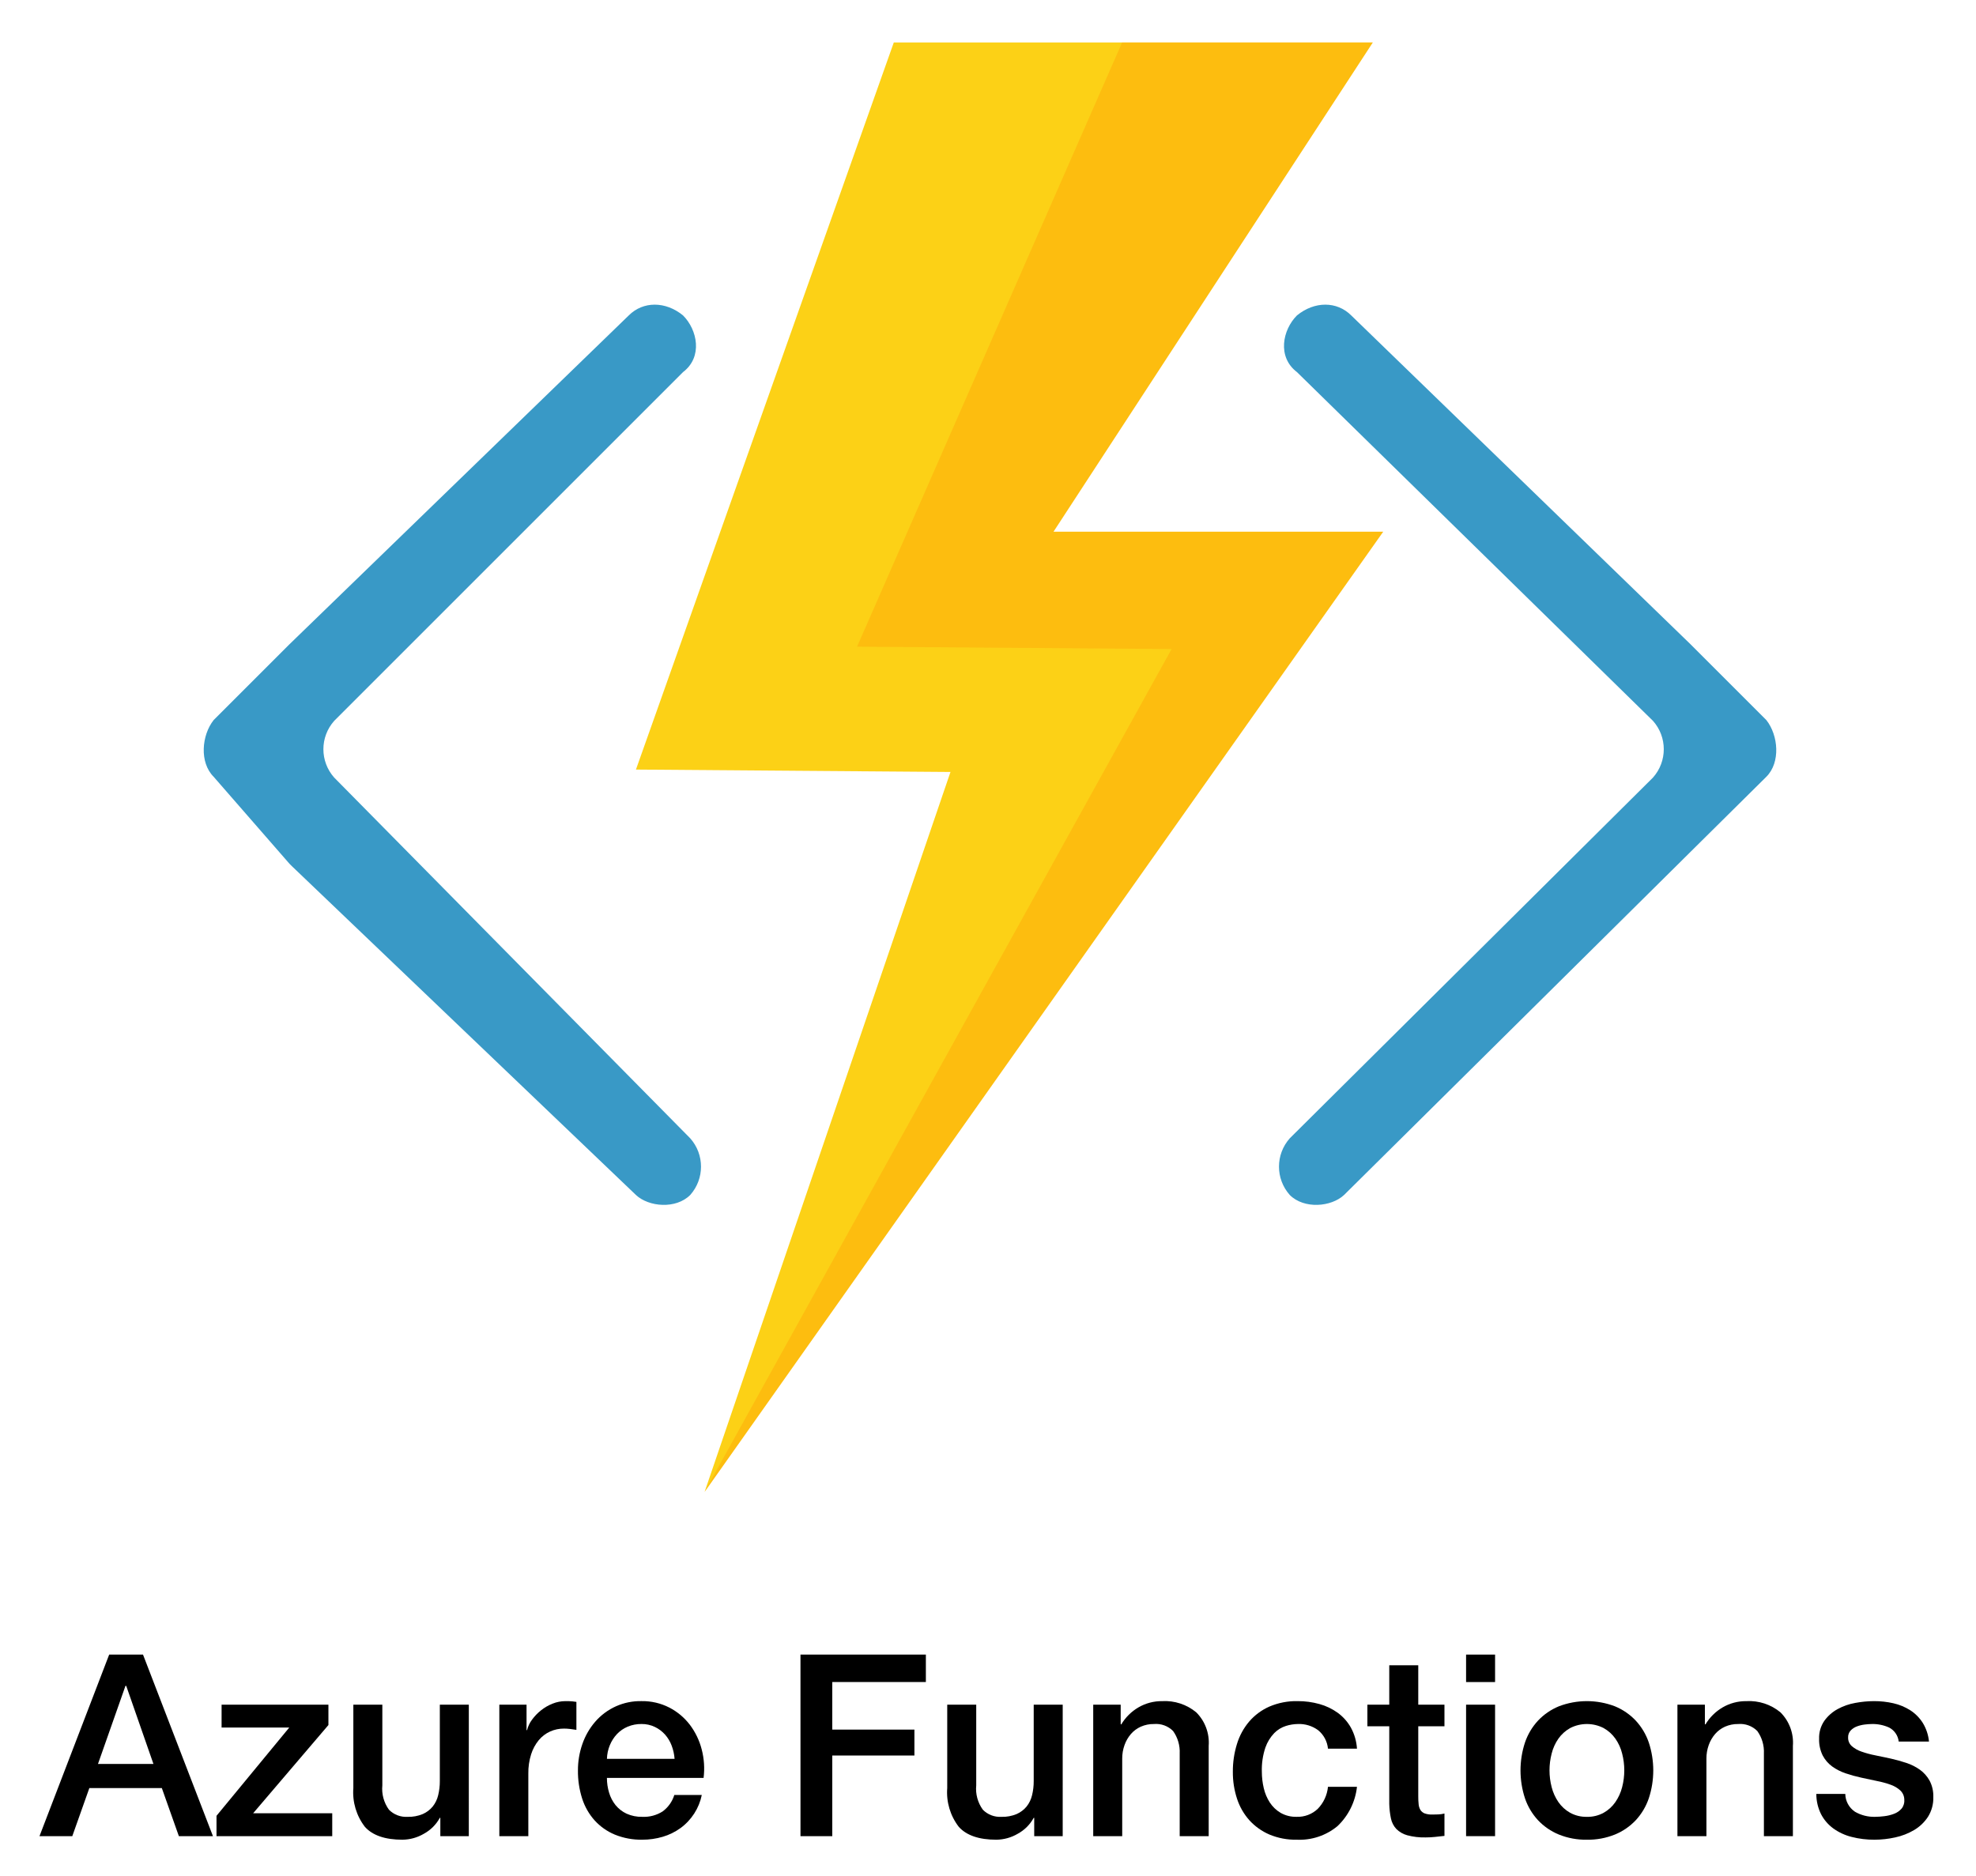
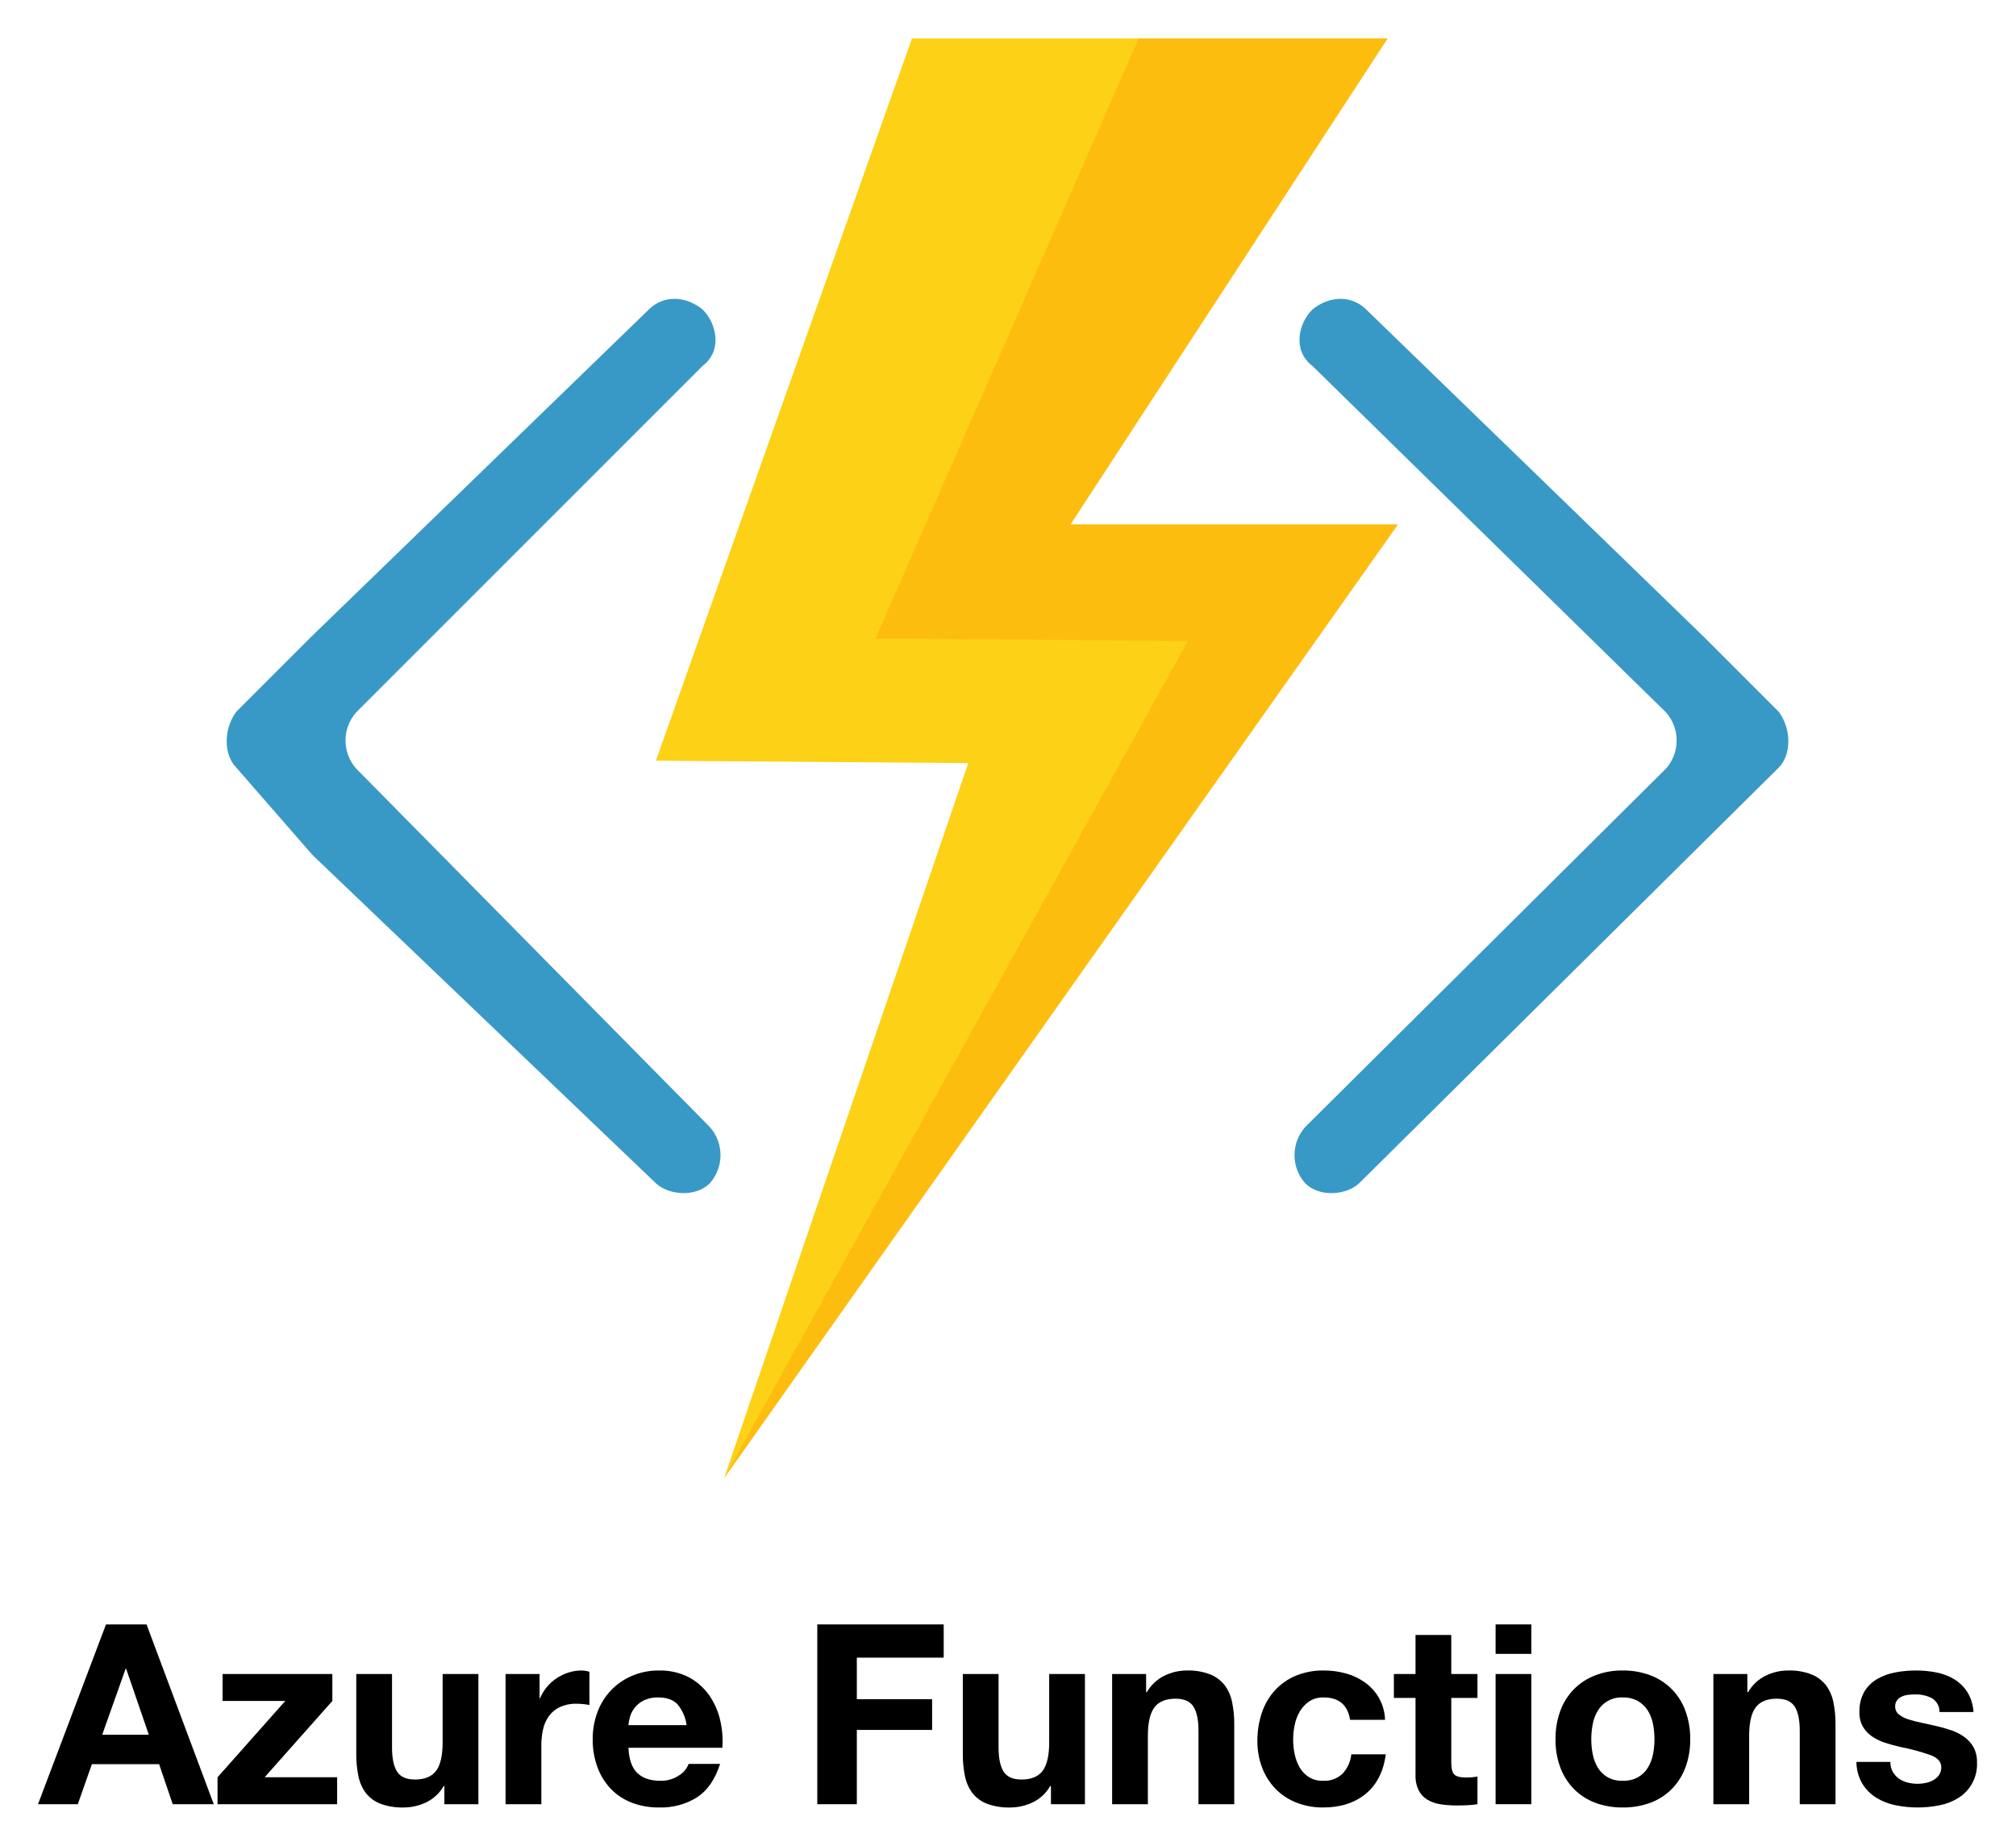
- <svg xmlns="http://www.w3.org/2000/svg" id="Layer_1" data-name="Layer 1" viewBox="18.24 21.48 247.52 235.04">
+ <svg xmlns="http://www.w3.org/2000/svg" id="Layer_1" data-name="Layer 1" viewBox="71.9 -3.2 577.2 528.32">
  <defs>
-     <style>.cls-1{fill:#3999c6;}.cls-2{fill:#fcd116;}.cls-3{opacity:0.3;}.cls-3,.cls-5{isolation:isolate;}.cls-4{fill:#ff8c00;}</style>
+     <style>.cls-1{fill:#3999c6;}.cls-2{fill:#fcd116;}.cls-3{opacity:0.3;}.cls-4{fill:#ff8c00;}</style>
  </defs>
-   <path class="cls-1" d="M239.5,118.8c1.8-1.8,1.5-5.2,0-7.1l-9.5-9.5L187.5,61c-1.8-1.8-4.6-1.8-6.8,0h0c-1.8,1.8-2.5,5.2,0,7.1l44.6,43.7a5.342,5.342,0,0,1,0,7.1l-45.5,45.2a5.342,5.342,0,0,0,0,7.1h0c1.8,1.8,5.2,1.5,6.8,0l42.2-41.8.3-.3Z" />
-   <path class="cls-1" d="M45,118.8c-1.8-1.8-1.5-5.2,0-7.1l9.5-9.5L97,61c1.8-1.8,4.6-1.8,6.8,0h0c1.8,1.8,2.5,5.2,0,7.1L60.1,111.8a5.342,5.342,0,0,0,0,7.1l44.6,45.2a5.342,5.342,0,0,1,0,7.1h0c-1.8,1.8-5.2,1.5-6.8,0L54.8,130l-.3-.3Z" />
-   <polygon class="cls-2" points="190.2 26.8 130.2 26.8 97.9 117.9 137.3 118.2 106.5 208.4 191.5 88.1 150.2 88.1 190.2 26.8" />
+   <path d="M113.853,461.847l19.248,51.472h-11.751l-3.893-11.462h-19.248l-4.037,11.462H82.782l19.464-51.472Zm.649,31.575-6.488-18.888h-.144l-6.705,18.888Z" />
+   <path d="M153.574,483.762h-17.95v-7.714h31.431v7.714l-19.392,21.843H168.424v7.714H134.182v-7.714Z" />
+   <path d="M199.134,513.318v-5.19h-.216a11.516,11.516,0,0,1-5.046,4.686,14.9,14.9,0,0,1-6.344,1.442,17.888,17.888,0,0,1-6.74-1.082,9.716,9.716,0,0,1-4.145-3.063,11.984,11.984,0,0,1-2.127-4.83,30.022,30.022,0,0,1-.612-6.308v-22.925h10.236v21.051q0,4.614,1.442,6.884,1.441,2.272,5.119,2.271,4.18,0,6.055-2.487,1.874-2.487,1.875-8.183V476.048h10.237v37.271Z" />
+   <path d="M226.383,476.048v6.921h.144a12.565,12.565,0,0,1,1.946-3.208,12.775,12.775,0,0,1,2.812-2.523,13.789,13.789,0,0,1,3.388-1.622,12.244,12.244,0,0,1,3.749-.576,7.993,7.993,0,0,1,2.235.36V484.915q-.722-.144-1.73-.252a18.253,18.253,0,0,0-1.946-.108,10.915,10.915,0,0,0-4.758.938,8.243,8.243,0,0,0-3.136,2.559,10.241,10.241,0,0,0-1.694,3.785,20.57,20.57,0,0,0-.505,4.686v16.797H216.652V476.048Z" />
+   <path d="M254.354,504.379q2.306,2.235,6.632,2.235a9.129,9.129,0,0,0,5.334-1.55,6.435,6.435,0,0,0,2.739-3.28h9.011q-2.163,6.705-6.632,9.588a19.522,19.522,0,0,1-10.813,2.884,21.276,21.276,0,0,1-7.93-1.406,16.465,16.465,0,0,1-5.983-4.001,17.995,17.995,0,0,1-3.785-6.199,22.674,22.674,0,0,1-1.333-7.931,21.731,21.731,0,0,1,1.37-7.785,18.019,18.019,0,0,1,9.912-10.381,19.291,19.291,0,0,1,7.75-1.514,17.722,17.722,0,0,1,8.291,1.838,16.559,16.559,0,0,1,5.803,4.938,20.317,20.317,0,0,1,3.28,7.064,26.351,26.351,0,0,1,.721,8.29H251.831Q252.048,502.145,254.354,504.379Zm11.57-19.608q-1.838-2.017-5.587-2.019a8.918,8.918,0,0,0-4.073.829,7.779,7.779,0,0,0-2.595,2.055,7.527,7.527,0,0,0-1.37,2.596,11.676,11.676,0,0,0-.469,2.451h16.653A11.839,11.839,0,0,0,265.925,484.771Z" />
+   <path d="M342.087,461.847v9.516H317.216v11.895h21.555v8.795H317.216v21.267H305.898V461.847Z" />
+   <path d="M372.795,513.318v-5.19h-.216a11.518,11.518,0,0,1-5.046,4.686,14.904,14.904,0,0,1-6.345,1.442,17.888,17.888,0,0,1-6.74-1.082,9.711,9.711,0,0,1-4.145-3.063,11.977,11.977,0,0,1-2.127-4.83,29.989,29.989,0,0,1-.612-6.308v-22.925H357.801v21.051q0,4.614,1.441,6.884,1.441,2.272,5.119,2.271,4.179,0,6.055-2.487,1.875-2.487,1.875-8.183V476.048h10.236v37.271Z" />
+   <path d="M400.044,476.048v5.19h.217a11.74,11.74,0,0,1,5.046-4.722,14.602,14.602,0,0,1,6.344-1.478,17.385,17.385,0,0,1,6.74,1.117,10.004,10.004,0,0,1,4.146,3.1,12.022,12.022,0,0,1,2.127,4.83,30.133,30.133,0,0,1,.612,6.308v22.925H415.039v-21.05q0-4.613-1.442-6.885-1.443-2.271-5.118-2.271-4.182,0-6.056,2.486-1.875,2.487-1.874,8.183v19.536H390.313V476.048Z" />
+   <path d="M450.867,482.752a7.185,7.185,0,0,0-4.109,1.118,8.858,8.858,0,0,0-2.703,2.883,12.487,12.487,0,0,0-1.479,3.894,21.135,21.135,0,0,0-.433,4.217,20.267,20.267,0,0,0,.433,4.109,12.689,12.689,0,0,0,1.406,3.784,8.056,8.056,0,0,0,2.631,2.775,7.226,7.226,0,0,0,4.037,1.082,7.503,7.503,0,0,0,5.659-2.055,9.726,9.726,0,0,0,2.487-5.515h9.876q-1.011,7.425-5.768,11.317-4.758,3.894-12.183,3.894a20.391,20.391,0,0,1-7.678-1.406,16.985,16.985,0,0,1-5.947-3.929,17.866,17.866,0,0,1-3.821-6.02,20.87,20.87,0,0,1-1.369-7.678,24.816,24.816,0,0,1,1.262-8.038,18.077,18.077,0,0,1,3.712-6.416,16.988,16.988,0,0,1,5.984-4.217,20.312,20.312,0,0,1,8.073-1.514,23.356,23.356,0,0,1,6.38.865,17.044,17.044,0,0,1,5.479,2.631,13.609,13.609,0,0,1,5.659,10.633H458.437Q457.426,482.753,450.867,482.752Z" />
+   <path d="M494.912,476.048v6.849h-7.497v18.455q0,2.596.865,3.46.864.866,3.46.865c.577,0,1.129-.023,1.658-.072a13.905,13.905,0,0,0,1.514-.216v7.93a24.269,24.269,0,0,1-2.883.288q-1.588.072-3.101.072a29.926,29.926,0,0,1-4.505-.324,10.623,10.623,0,0,1-3.749-1.262,6.671,6.671,0,0,1-2.56-2.667,9.523,9.523,0,0,1-.937-4.542v-21.987h-6.2v-6.849h6.2V464.874h10.236v11.174Z" />
+   <path d="M500.103,470.281v-8.435H510.339v8.435Zm10.236,5.767v37.271H500.103V476.048Z" />
+   <path d="M518.629,486.609a17.041,17.041,0,0,1,9.948-10.165,21.297,21.297,0,0,1,7.93-1.405,21.586,21.586,0,0,1,7.966,1.405,16.971,16.971,0,0,1,9.984,10.165,22.902,22.902,0,0,1,1.37,8.109,22.602,22.602,0,0,1-1.37,8.074,17.501,17.501,0,0,1-3.893,6.164,16.959,16.959,0,0,1-6.092,3.929,22.101,22.101,0,0,1-7.966,1.37,21.805,21.805,0,0,1-7.93-1.37,17.008,17.008,0,0,1-6.056-3.929,17.473,17.473,0,0,1-3.893-6.164,22.559,22.559,0,0,1-1.37-8.074A22.858,22.858,0,0,1,518.629,486.609Zm9.299,12.472a11.618,11.618,0,0,0,1.479,3.82,7.854,7.854,0,0,0,2.775,2.703,8.46,8.46,0,0,0,4.325,1.01,8.664,8.664,0,0,0,4.361-1.01,7.778,7.778,0,0,0,2.812-2.703,11.617,11.617,0,0,0,1.478-3.82,21.777,21.777,0,0,0,.433-4.362,22.33,22.33,0,0,0-.433-4.397,11.235,11.235,0,0,0-1.478-3.82,8.218,8.218,0,0,0-2.812-2.703,8.439,8.439,0,0,0-4.361-1.046,7.875,7.875,0,0,0-7.101,3.749,11.236,11.236,0,0,0-1.479,3.82,22.404,22.404,0,0,0-.432,4.397A21.848,21.848,0,0,0,527.928,499.081Z" />
+   <path d="M572.191,476.048v5.19h.216a11.748,11.748,0,0,1,5.047-4.722,14.599,14.599,0,0,1,6.344-1.478,17.385,17.385,0,0,1,6.74,1.117,10.004,10.004,0,0,1,4.146,3.1,12.007,12.007,0,0,1,2.126,4.83,30.065,30.065,0,0,1,.613,6.308v22.925h-10.237v-21.05q0-4.613-1.441-6.885-1.443-2.271-5.118-2.271-4.182,0-6.056,2.486-1.875,2.487-1.874,8.183v19.536h-10.237V476.048Z" />
+   <path d="M613.822,504.055a5.971,5.971,0,0,0,1.766,1.946,7.551,7.551,0,0,0,2.487,1.117,11.668,11.668,0,0,0,2.92.361,10.9,10.9,0,0,0,2.271-.253,7.73,7.73,0,0,0,2.163-.793,4.91,4.91,0,0,0,1.622-1.441,3.787,3.787,0,0,0,.648-2.271q0-2.306-3.063-3.46a61.572,61.572,0,0,0-8.543-2.307q-2.235-.504-4.361-1.189a14.85,14.85,0,0,1-3.785-1.803,8.749,8.749,0,0,1-2.667-2.812,7.952,7.952,0,0,1-1.009-4.145,11.212,11.212,0,0,1,1.405-5.911,10.36,10.36,0,0,1,3.713-3.641,16.275,16.275,0,0,1,5.19-1.875,32.011,32.011,0,0,1,5.911-.54,29.576,29.576,0,0,1,5.875.576,15.598,15.598,0,0,1,5.083,1.946,11.684,11.684,0,0,1,3.712,3.641,12.245,12.245,0,0,1,1.767,5.731h-9.732a4.48,4.48,0,0,0-2.234-4.001,10.226,10.226,0,0,0-4.758-1.045,17.619,17.619,0,0,0-1.875.107,6.254,6.254,0,0,0-1.838.469,3.785,3.785,0,0,0-1.405,1.046,2.755,2.755,0,0,0-.577,1.838,2.805,2.805,0,0,0,1.009,2.234,7.778,7.778,0,0,0,2.632,1.406,32.806,32.806,0,0,0,3.713.973q2.089.434,4.253.938a43.728,43.728,0,0,1,4.361,1.226,14.404,14.404,0,0,1,3.785,1.91,9.258,9.258,0,0,1,2.667,2.956,8.674,8.674,0,0,1,1.009,4.361,11.32,11.32,0,0,1-5.334,10.165,15.792,15.792,0,0,1-5.443,2.126,31.744,31.744,0,0,1-6.235.613,30.866,30.866,0,0,1-6.344-.649,16.742,16.742,0,0,1-5.515-2.162,12.35,12.35,0,0,1-3.965-4.001,12.519,12.519,0,0,1-1.694-6.236h9.731A5.597,5.597,0,0,0,613.822,504.055Z" />
+   <path class="cls-1" d="M581.105,216.619c4.086-4.086,3.405-11.803,0-16.116L559.541,178.938l-96.47-93.519c-4.086-4.086-10.441-4.086-15.435,0h0c-4.086,4.086-5.675,11.803,0,16.116l101.237,99.194a12.126,12.126,0,0,1,0,16.116L445.593,319.444a12.126,12.126,0,0,0,0,16.116h0c4.086,4.086,11.803,3.405,15.435,0l95.789-94.881.681-.681Z" />
+   <path class="cls-1" d="M139.613,216.619c-4.086-4.086-3.405-11.803,0-16.116l21.564-21.564,96.47-93.519c4.086-4.086,10.441-4.086,15.435,0h0c4.086,4.086,5.675,11.803,0,16.116l-99.194,99.194a12.126,12.126,0,0,0,0,16.116L275.125,319.444a12.126,12.126,0,0,1,0,16.116h0c-4.086,4.086-11.803,3.405-15.435,0l-97.832-93.519-.681-.681Z" />
+   <polygon class="cls-2" points="469.2 7.789 333.007 7.789 259.69 214.576 349.123 215.257 279.211 420 472.151 146.933 378.404 146.933 469.2 7.789" />
  <g class="cls-3">
-     <polygon class="cls-4" points="150.2 88.1 190.2 26.8 158.8 26.8 125.6 102.5 165 102.8 106.5 208.4 191.5 88.1 150.2 88.1" />
-   </g>
-   <g class="cls-5">
-     <path d="M31.916,228.784h4.237l8.762,22.748H40.646l-2.134-6.021H29.431l-2.135,6.021H23.187Zm-1.402,13.7H37.46l-3.409-9.781h-.096Z" />
-     <path d="M45.998,235.061H59.379v2.549L49.948,248.665h9.909v2.867H45.36V248.983l9.112-11.056h-8.475Z" />
-     <path d="M76.965,251.532H73.397v-2.294h-.064a4.988,4.988,0,0,1-1.991,1.991,5.407,5.407,0,0,1-2.692.749q-3.25,0-4.699-1.609a7.063,7.063,0,0,1-1.45-4.858v-10.45h3.632v10.1a4.465,4.465,0,0,0,.829,3.059,3.016,3.016,0,0,0,2.326.893,4.592,4.592,0,0,0,1.912-.351,3.37,3.37,0,0,0,1.242-.94,3.598,3.598,0,0,0,.685-1.418,7.326,7.326,0,0,0,.207-1.783v-9.559h3.632Z" />
-     <path d="M80.788,235.061h3.409v3.187h.064a3.669,3.669,0,0,1,.621-1.307,6.048,6.048,0,0,1,1.115-1.163,5.606,5.606,0,0,1,1.45-.844,4.347,4.347,0,0,1,1.625-.318,8.121,8.121,0,0,1,.876.031c.159.021.324.043.494.063v3.505q-.382-.063-.78-.111a6.484,6.484,0,0,0-.781-.048,4.175,4.175,0,0,0-1.736.366,3.989,3.989,0,0,0-1.418,1.083,5.314,5.314,0,0,0-.956,1.769,7.649,7.649,0,0,0-.351,2.421v7.838H80.788Z" />
-     <path d="M94.265,244.236a6.313,6.313,0,0,0,.271,1.848,4.546,4.546,0,0,0,.812,1.562,3.913,3.913,0,0,0,1.37,1.067,4.52,4.52,0,0,0,1.976.398,4.361,4.361,0,0,0,2.564-.686,4.051,4.051,0,0,0,1.45-2.055h3.441a6.827,6.827,0,0,1-2.676,4.157,7.281,7.281,0,0,1-2.214,1.084,8.95,8.95,0,0,1-2.564.366,8.72,8.72,0,0,1-3.441-.638,7.113,7.113,0,0,1-2.533-1.784,7.572,7.572,0,0,1-1.561-2.739,11.145,11.145,0,0,1-.525-3.505,9.902,9.902,0,0,1,.558-3.329,8.512,8.512,0,0,1,1.593-2.772,7.47,7.47,0,0,1,5.814-2.596,7.391,7.391,0,0,1,3.489.812,7.663,7.663,0,0,1,2.564,2.151,8.707,8.707,0,0,1,1.481,3.074,9.436,9.436,0,0,1,.239,3.584Zm8.475-2.39a5.878,5.878,0,0,0-.366-1.656,4.412,4.412,0,0,0-.829-1.386,4.089,4.089,0,0,0-1.274-.956,3.755,3.755,0,0,0-1.672-.366,4.369,4.369,0,0,0-1.736.334,3.978,3.978,0,0,0-1.338.924,4.583,4.583,0,0,0-.892,1.387,4.833,4.833,0,0,0-.366,1.72Z" />
-     <path d="M118.51,228.784H134.217v3.441H122.493v5.957H132.783v3.25H122.493v10.1h-3.982Z" />
-     <path d="M151.357,251.532h-3.568v-2.294h-.064a4.982,4.982,0,0,1-1.991,1.991,5.407,5.407,0,0,1-2.692.749q-3.25,0-4.699-1.609a7.063,7.063,0,0,1-1.45-4.858v-10.45h3.632v10.1a4.465,4.465,0,0,0,.829,3.059,3.016,3.016,0,0,0,2.326.893,4.594,4.594,0,0,0,1.912-.351,3.37,3.37,0,0,0,1.242-.94,3.597,3.597,0,0,0,.685-1.418,7.302,7.302,0,0,0,.207-1.783v-9.559h3.633Z" />
-     <path d="M155.18,235.061h3.441v2.422l.063.063a6.091,6.091,0,0,1,2.166-2.15,5.773,5.773,0,0,1,2.963-.78,6.157,6.157,0,0,1,4.27,1.401,5.369,5.369,0,0,1,1.562,4.205v11.311h-3.633V241.178a4.473,4.473,0,0,0-.828-2.819,3.008,3.008,0,0,0-2.39-.876,3.948,3.948,0,0,0-1.656.334,3.587,3.587,0,0,0-1.242.924,4.338,4.338,0,0,0-.797,1.387,4.938,4.938,0,0,0-.287,1.688v9.717h-3.632Z" />
-     <path d="M184.586,240.572a3.406,3.406,0,0,0-1.227-2.31,4.002,4.002,0,0,0-2.533-.78,5.221,5.221,0,0,0-1.497.238,3.563,3.563,0,0,0-1.466.893,5.023,5.023,0,0,0-1.115,1.815,8.666,8.666,0,0,0-.445,3.043,8.915,8.915,0,0,0,.238,2.039,5.616,5.616,0,0,0,.765,1.816,4.134,4.134,0,0,0,1.354,1.29,3.851,3.851,0,0,0,2.007.494,3.652,3.652,0,0,0,2.629-.988,4.594,4.594,0,0,0,1.29-2.771h3.632a7.974,7.974,0,0,1-2.438,4.922,7.434,7.434,0,0,1-5.113,1.705,8.435,8.435,0,0,1-3.425-.653,7.266,7.266,0,0,1-2.501-1.784,7.576,7.576,0,0,1-1.545-2.692,10.51,10.51,0,0,1-.525-3.377,11.508,11.508,0,0,1,.51-3.473,7.92,7.92,0,0,1,1.529-2.819,7.146,7.146,0,0,1,2.532-1.88,8.56,8.56,0,0,1,3.553-.685,9.928,9.928,0,0,1,2.724.366,7.174,7.174,0,0,1,2.294,1.099,5.861,5.861,0,0,1,1.641,1.848,6.331,6.331,0,0,1,.765,2.645Z" />
-     <path d="M189.524,235.061h2.739V230.123h3.633v4.938h3.281v2.708h-3.281v8.794a8.674,8.674,0,0,0,.048.987,1.691,1.691,0,0,0,.223.701,1.067,1.067,0,0,0,.525.43,2.585,2.585,0,0,0,.956.144q.382,0,.765-.016a3.756,3.756,0,0,0,.765-.112V251.5q-.606.064-1.179.128a10.799,10.799,0,0,1-1.179.063,8.075,8.075,0,0,1-2.311-.271,3.081,3.081,0,0,1-1.369-.797,2.745,2.745,0,0,1-.67-1.322,10.011,10.011,0,0,1-.207-1.815v-9.718h-2.739Z" />
-     <path d="M201.886,228.784h3.632v3.441h-3.632Zm0,6.276h3.632v16.472h-3.632Z" />
-     <path d="M217.019,251.979a8.984,8.984,0,0,1-3.521-.653,7.501,7.501,0,0,1-2.612-1.8,7.682,7.682,0,0,1-1.625-2.74,11.192,11.192,0,0,1,0-6.978,7.686,7.686,0,0,1,1.625-2.739,7.503,7.503,0,0,1,2.612-1.801,9.826,9.826,0,0,1,7.041,0,7.512,7.512,0,0,1,2.612,1.801,7.7,7.7,0,0,1,1.625,2.739,11.192,11.192,0,0,1,0,6.978,7.696,7.696,0,0,1-1.625,2.74,7.51,7.51,0,0,1-2.612,1.8A8.987,8.987,0,0,1,217.019,251.979Zm0-2.867a4.167,4.167,0,0,0,2.103-.51,4.424,4.424,0,0,0,1.466-1.339,5.824,5.824,0,0,0,.845-1.863,8.371,8.371,0,0,0,0-4.222,5.619,5.619,0,0,0-.845-1.863,4.493,4.493,0,0,0-1.466-1.322,4.591,4.591,0,0,0-4.205,0,4.502,4.502,0,0,0-1.466,1.322,5.618,5.618,0,0,0-.844,1.863,8.342,8.342,0,0,0,0,4.222,5.822,5.822,0,0,0,.844,1.863,4.434,4.434,0,0,0,1.466,1.339A4.165,4.165,0,0,0,217.019,249.111Z" />
-     <path d="M228.36,235.061h3.44v2.422l.063.063a6.094,6.094,0,0,1,2.167-2.15,5.77,5.77,0,0,1,2.963-.78,6.159,6.159,0,0,1,4.27,1.401,5.368,5.368,0,0,1,1.561,4.205v11.311h-3.632V241.178a4.479,4.479,0,0,0-.828-2.819,3.01,3.01,0,0,0-2.39-.876,3.955,3.955,0,0,0-1.657.334,3.606,3.606,0,0,0-1.242.924,4.357,4.357,0,0,0-.797,1.387,4.961,4.961,0,0,0-.286,1.688v9.717h-3.632Z" />
-     <path d="M249.387,246.243a2.736,2.736,0,0,0,1.211,2.23,4.766,4.766,0,0,0,2.517.638,9.607,9.607,0,0,0,1.163-.08,5.048,5.048,0,0,0,1.227-.303,2.306,2.306,0,0,0,.94-.653,1.57,1.57,0,0,0,.334-1.131,1.605,1.605,0,0,0-.51-1.146,3.525,3.525,0,0,0-1.227-.717,11.813,11.813,0,0,0-1.704-.462q-.957-.192-1.943-.415a18.044,18.044,0,0,1-1.96-.541,6.309,6.309,0,0,1-1.688-.86,3.975,3.975,0,0,1-1.194-1.386,4.422,4.422,0,0,1-.446-2.087,3.744,3.744,0,0,1,.653-2.246,5.001,5.001,0,0,1,1.656-1.466,7.227,7.227,0,0,1,2.23-.78,13.113,13.113,0,0,1,2.342-.223,10.717,10.717,0,0,1,2.438.271,6.642,6.642,0,0,1,2.103.876,5.15,5.15,0,0,1,1.561,1.577,5.455,5.455,0,0,1,.781,2.342h-3.792a2.264,2.264,0,0,0-1.194-1.753,4.968,4.968,0,0,0-2.15-.445,7.8,7.8,0,0,0-.908.063,4.196,4.196,0,0,0-.987.239,2.065,2.065,0,0,0-.781.51,1.218,1.218,0,0,0-.318.876,1.385,1.385,0,0,0,.462,1.083,3.635,3.635,0,0,0,1.211.685,11.813,11.813,0,0,0,1.704.462q.957.192,1.976.415.987.223,1.943.541a6.311,6.311,0,0,1,1.705.86,4.194,4.194,0,0,1,1.21,1.37,4.142,4.142,0,0,1,.462,2.039,4.429,4.429,0,0,1-.669,2.485,5.278,5.278,0,0,1-1.736,1.656,7.912,7.912,0,0,1-2.373.924,12,12,0,0,1-2.581.287,11.233,11.233,0,0,1-2.883-.351,6.717,6.717,0,0,1-2.294-1.067,5.137,5.137,0,0,1-1.529-1.784,5.671,5.671,0,0,1-.59-2.533Z" />
+     <polygon class="cls-4" points="378.404 146.933 469.2 7.789 397.925 7.789 322.565 179.619 411.999 180.3 279.211 420 472.151 146.933 378.404 146.933" />
  </g>
</svg>
